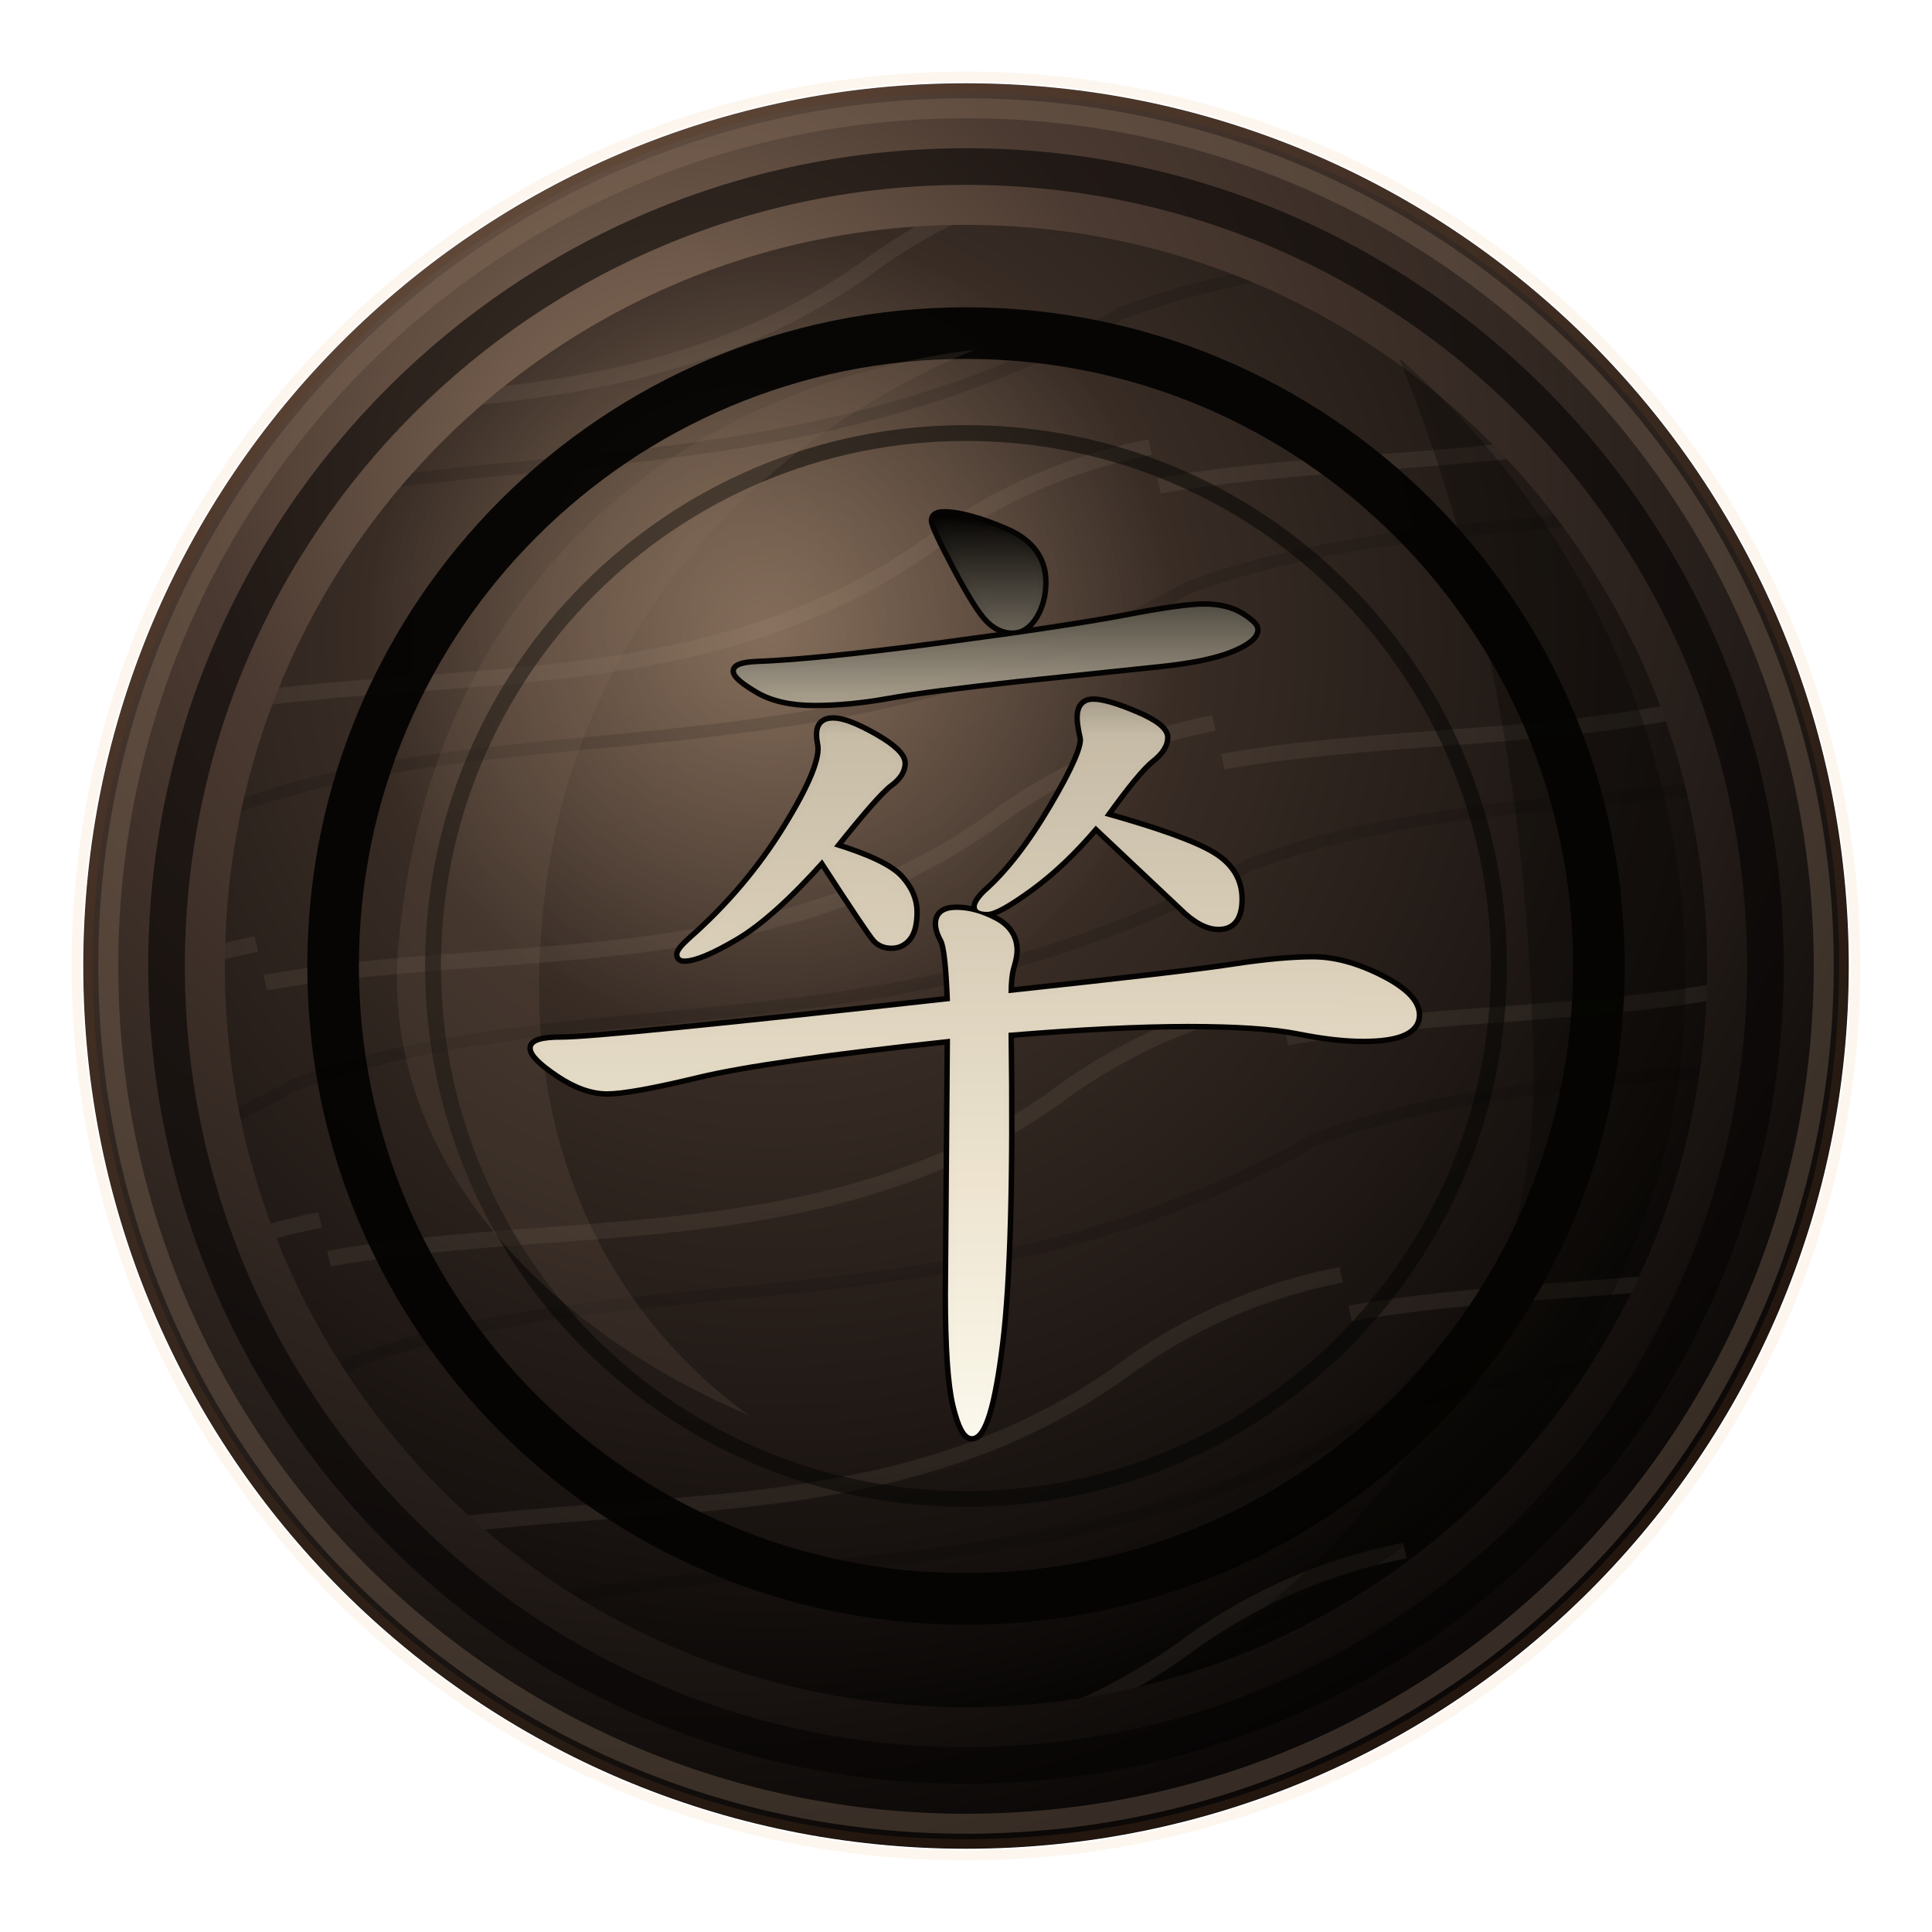
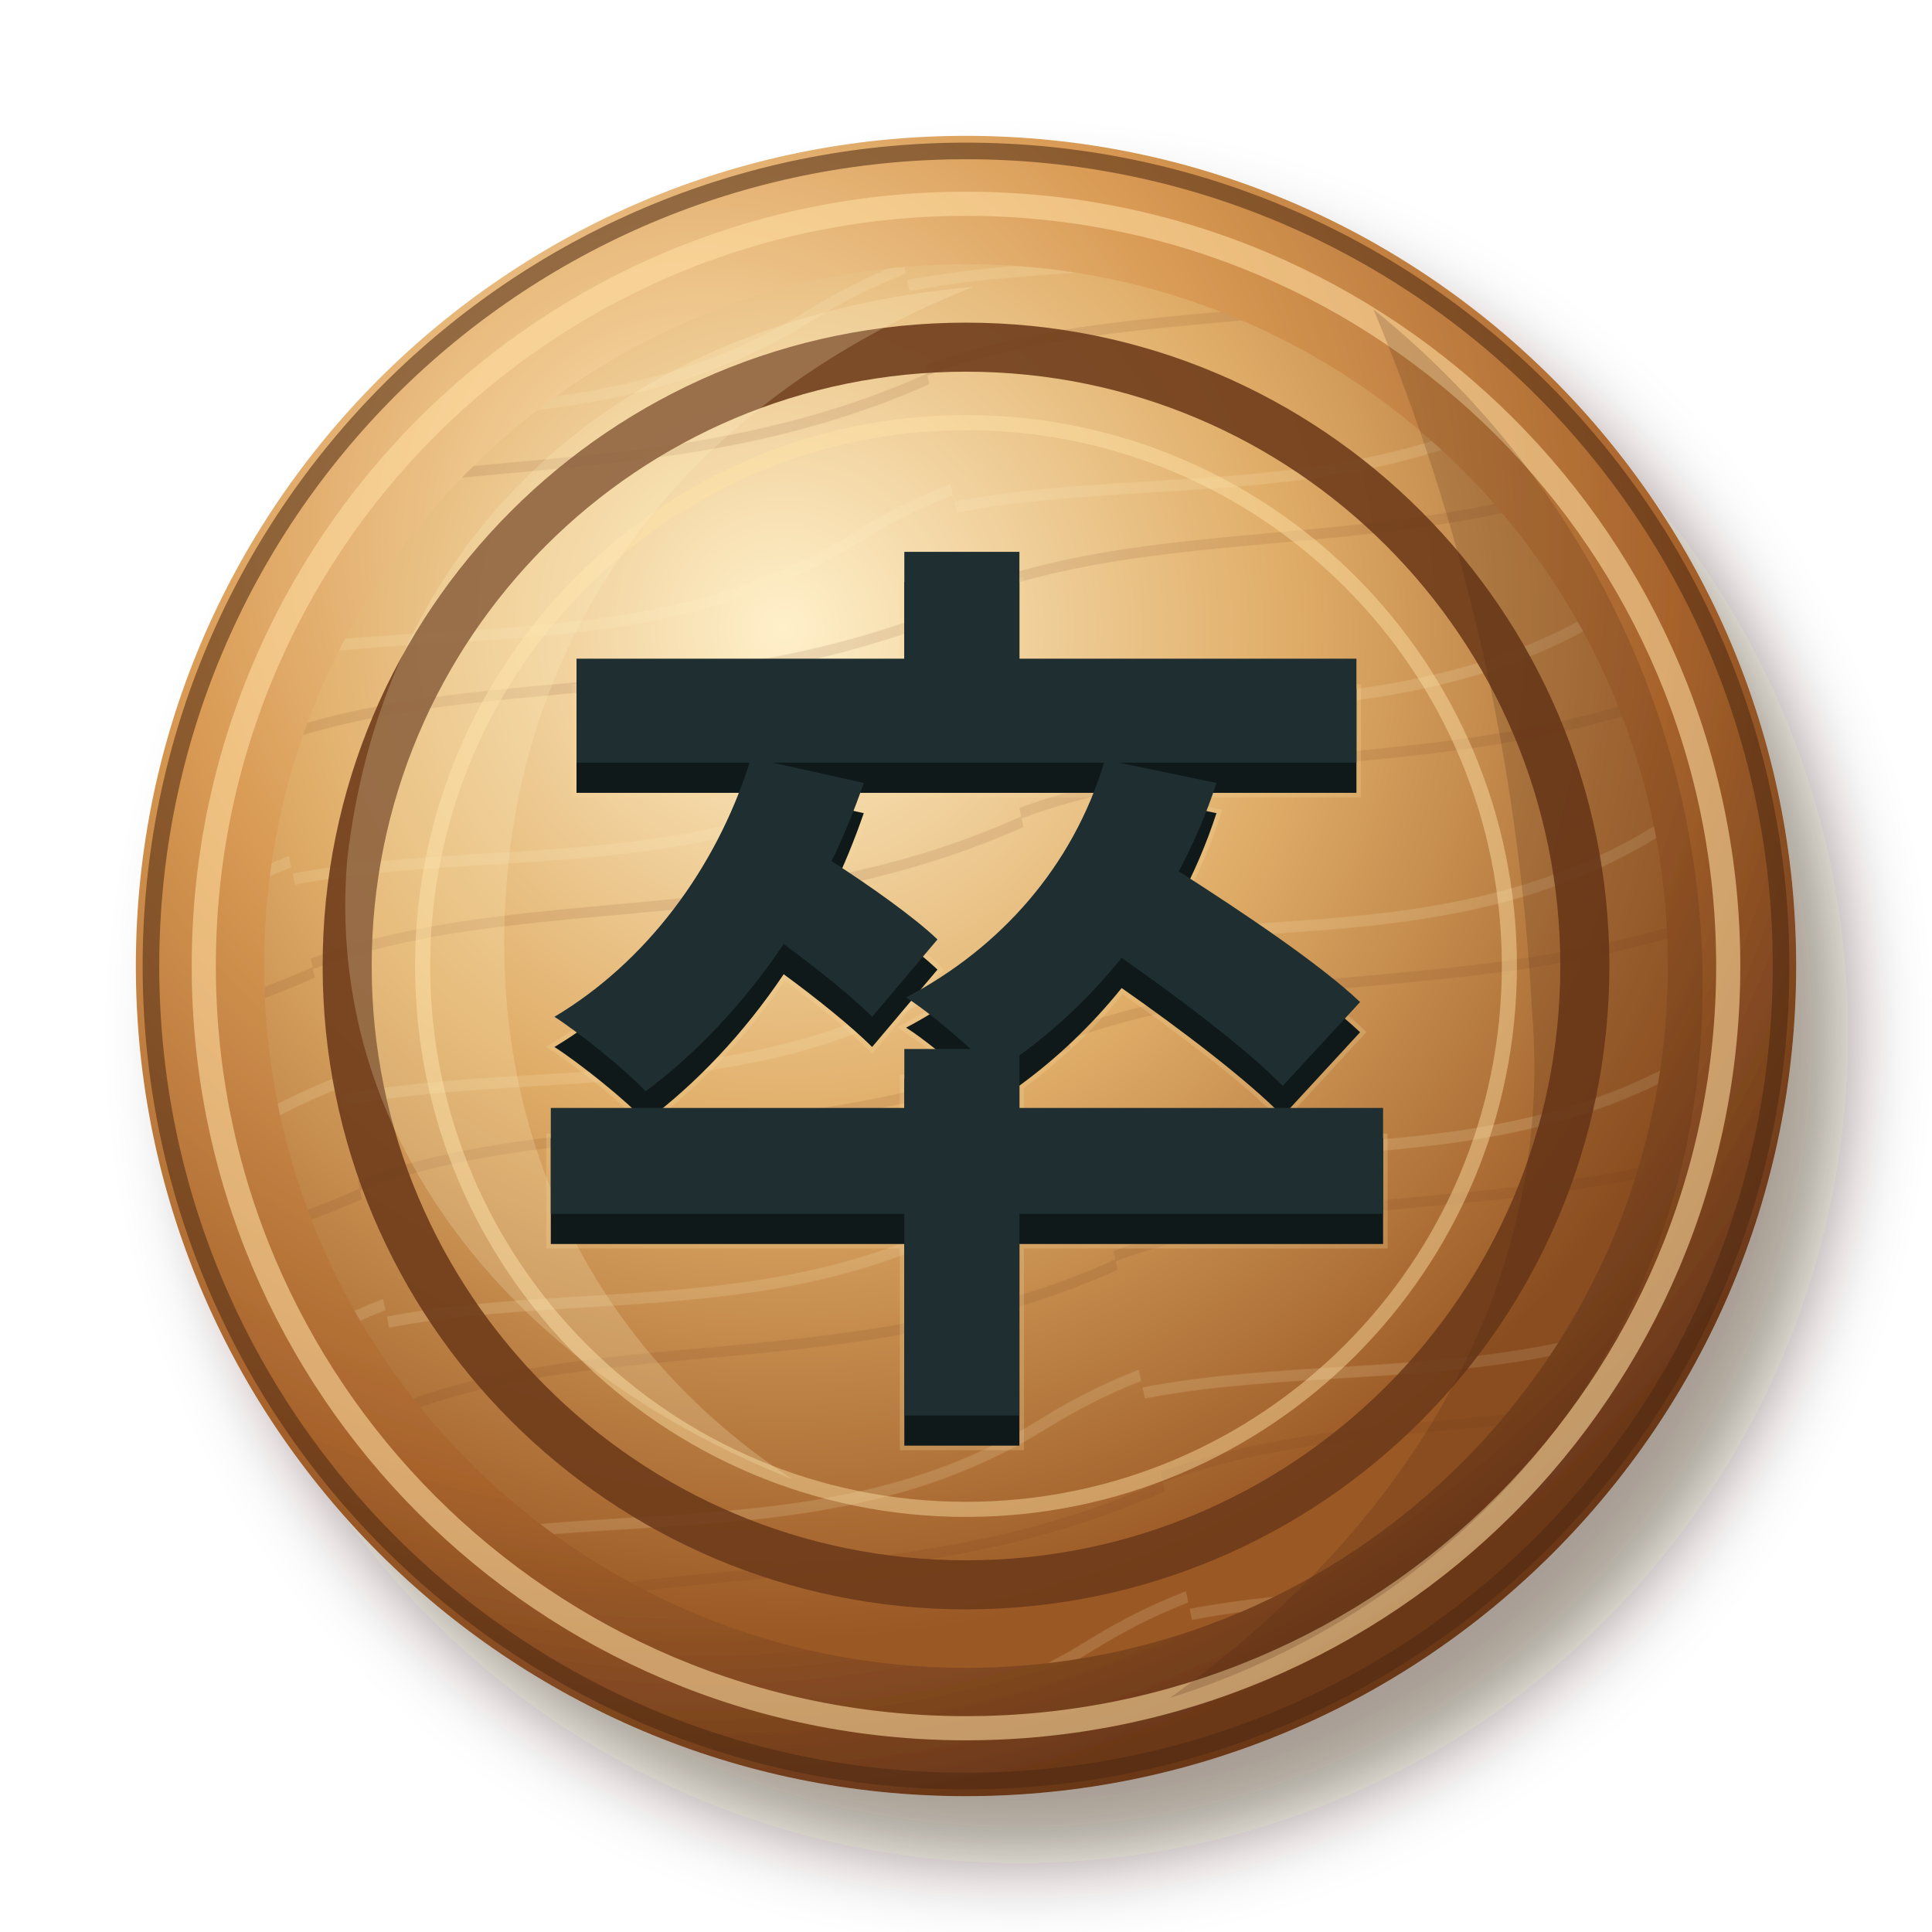
- <svg xmlns="http://www.w3.org/2000/svg" shape-rendering="geometricPrecision" viewBox="-6 -6 232 232" role="img" aria-labelledby="title desc">
+ <svg xmlns="http://www.w3.org/2000/svg" shape-rendering="geometricPrecision" text-rendering="geometricPrecision" viewBox="-18 -18 256 256" role="img" aria-labelledby="title desc">
  <defs>
-     <radialGradient id="black-zu-body" cx="34%" cy="22%" r="80%">
-       <stop offset="0" stop-color="#8b735f" />
-       <stop offset="0.34" stop-color="#4b3a31" />
-       <stop offset="0.74" stop-color="#261e1a" />
-       <stop offset="1" stop-color="#0b0807" />
+     <filter id="black-zu-shadow" x="-20%" y="-20%" width="145%" height="145%" color-interpolation-filters="sRGB">
+       <feDropShadow dx="7" dy="9" stdDeviation="5" flood-color="#2a1608" flood-opacity="0.42" />
+     </filter>
+     <radialGradient id="black-zu-body" cx="34%" cy="24%" r="78%">
+       <stop offset="0" stop-color="#ffe8b9" />
+       <stop offset="0.42" stop-color="#d99b55" />
+       <stop offset="0.76" stop-color="#a7632c" />
+       <stop offset="1" stop-color="#6b3819" />
    </radialGradient>
-     <radialGradient id="black-zu-face" cx="37%" cy="28%" r="76%">
-       <stop offset="0" stop-color="#8b735f" stop-opacity="0.7" />
-       <stop offset="0.36" stop-color="#382c25" />
-       <stop offset="0.84" stop-color="#15100e" />
-       <stop offset="1" stop-color="#050403" />
+     <radialGradient id="black-zu-face" cx="37%" cy="26%" r="72%">
+       <stop offset="0" stop-color="#fff0ca" />
+       <stop offset="0.5" stop-color="#e0ad68" />
+       <stop offset="1" stop-color="#9a5824" />
    </radialGradient>
-     <linearGradient id="black-zu-glyph-floor" x1="0" y1="0" x2="0" y2="1">
-       <stop offset="0" stop-color="#030201" />
-       <stop offset="0.24" stop-color="#c9bea8" />
-       <stop offset="0.72" stop-color="#f1e7d2" />
-       <stop offset="1" stop-color="#fffdf1" />
+     <linearGradient id="black-zu-rim-light" x1="0" y1="0" x2="0" y2="1">
+       <stop offset="0" stop-color="#ffe6ae" stop-opacity="0.92" />
+       <stop offset="0.55" stop-color="#c9853e" stop-opacity="0.35" />
+       <stop offset="1" stop-color="#5d2f14" stop-opacity="0.78" />
    </linearGradient>
-     <pattern id="black-zu-grain" width="118" height="34" patternUnits="userSpaceOnUse" patternTransform="rotate(-13)">
-       <path d="M -28 16 C 10 4, 50 31, 91 13 C 113 4, 137 8, 156 21" fill="none" stroke="#b8a78e" stroke-width="1.9" stroke-opacity="0.12" />
-       <path d="M -14 29 C 28 15, 68 43, 124 24" fill="none" stroke="#030201" stroke-width="1.5" stroke-opacity="0.16" />
+     <pattern id="black-zu-grain" width="96" height="30" patternUnits="userSpaceOnUse" patternTransform="rotate(-12)">
+       <path d="M -20 13 C 12 4, 46 25, 82 12 C 104 4, 124 7, 142 18" fill="none" stroke="#fff2c7" stroke-width="1.5" stroke-opacity="0.18" />
+       <path d="M -12 25 C 24 13, 59 35, 105 21" fill="none" stroke="#6c3718" stroke-width="1.4" stroke-opacity="0.13" />
    </pattern>
  </defs>
-   <circle cx="110" cy="110" r="106" fill="url(#black-zu-body)" />
-   <circle cx="110" cy="110" r="103" fill="none" stroke="#8b735f" stroke-width="2.4" stroke-opacity="0.34" />
-   <circle cx="110" cy="110" r="96" fill="none" stroke="#050302" stroke-width="4.4" stroke-opacity="0.58" />
-   <circle cx="110" cy="110" r="89" fill="url(#black-zu-face)" />
-   <circle cx="110" cy="110" r="89" fill="url(#black-zu-grain)" opacity="0.8" />
-   <circle cx="110" cy="110" r="76" fill="none" stroke="#050403" stroke-width="6.2" stroke-opacity="0.95" />
-   <circle cx="110" cy="110" r="64" fill="none" stroke="#050403" stroke-width="1.9" stroke-opacity="0.52" />
-   <path d="M 42 106 C 46 67, 72 41, 111 36 C 80 49, 61 75, 59 106 C 57 130, 66 151, 84 164 C 56 152, 39 130, 42 106 Z" fill="#8b735f" opacity="0.16" />
-   <path d="M 162 37 C 185 57, 199 88, 196 120 C 193 152, 171 181, 141 191 C 166 172, 180 147, 178 117 C 177 86, 171 59, 162 37 Z" fill="#030201" opacity="0.3" />
-   <g fill="none" stroke="#020100" stroke-width="11" stroke-linejoin="round" stroke-linecap="round" opacity="0.96">
-     <path d="M 593 -675 Q 593 -655 584 -640.5 Q 575 -626 562 -626 Q 549 -626 538 -637 Q 527 -648 505 -689.5 Q 483 -731 483 -737 Q 483 -743 493 -743 Q 515 -743 554 -726.5 Q 593 -710 593 -675 Z M 755 -650 Q 778 -650 792.5 -641 Q 807 -632 807 -627 Q 807 -617 782.5 -607 Q 758 -597 709 -592 L 566 -577 Q 475 -567 436 -560 Q 397 -553 362 -553 Q 327 -553 305 -566 Q 283 -579 283 -585 Q 283 -591 304 -592 Q 363 -594 491 -611 Q 619 -628 676.5 -639 Q 734 -650 755 -650 Z M 655 -439 Q 737 -416 764 -399.5 Q 791 -383 791 -355 Q 791 -327 770 -327 Q 753 -327 733 -347 L 646 -429 Q 614 -391 580.5 -366.5 Q 547 -342 536.5 -342 Q 526 -342 526 -347 Q 526 -352 535 -361 Q 569 -391 602.5 -448 Q 636 -505 633 -518 Q 630 -531 630 -538 Q 630 -554 643.5 -554 Q 657 -554 686.5 -541.5 Q 716 -529 716 -518 Q 716 -507 702 -496 Q 688 -485 655 -439 Z M 382 -408 Q 434 -392 448.5 -376 Q 463 -360 463 -342 Q 463 -324 456.5 -316 Q 450 -308 440 -308 Q 430 -308 424 -314.5 Q 418 -321 370 -395 Q 319 -338 282.5 -316.5 Q 246 -295 231 -295 Q 226 -295 226 -299 Q 226 -303 237 -313 Q 295 -364 334 -427.5 Q 373 -491 368 -512 Q 367 -517 367 -521 Q 367 -535 381 -535 Q 395 -535 423 -519 Q 451 -503 451 -492 Q 451 -481 438 -471.5 Q 425 -462 382 -408 Z M 558 -260 Q 735 -279 784 -286.5 Q 833 -294 865 -294 Q 897 -294 933.5 -275.5 Q 970 -257 970 -238 Q 970 -214 916 -214 Q 888 -214 850.5 -221.5 Q 813 -229 739.5 -229 Q 666 -229 558 -220 Q 561 -1 549.5 93 Q 538 187 521 187 Q 512 187 504.5 155.5 Q 497 124 497 44 L 499 -214 Q 313 -194 244.5 -177.5 Q 176 -161 153 -161 Q 130 -161 104 -178.5 Q 78 -196 78 -204.5 Q 78 -213 107 -213 Q 148 -213 499 -252 Q 497 -305 492 -314 Q 487 -323 487 -330 Q 487 -344 505.5 -344 Q 524 -344 544 -333.5 Q 564 -323 564 -303 Q 564 -297 561 -287 Q 558 -277 558 -260 Z" transform="translate(48.70 144.20) scale(0.119)" />
-   </g>
-   <g fill="none" stroke="#050403" stroke-width="5.8" stroke-linejoin="round" stroke-linecap="round" opacity="0.98">
-     <path d="M 593 -675 Q 593 -655 584 -640.5 Q 575 -626 562 -626 Q 549 -626 538 -637 Q 527 -648 505 -689.5 Q 483 -731 483 -737 Q 483 -743 493 -743 Q 515 -743 554 -726.5 Q 593 -710 593 -675 Z M 755 -650 Q 778 -650 792.5 -641 Q 807 -632 807 -627 Q 807 -617 782.5 -607 Q 758 -597 709 -592 L 566 -577 Q 475 -567 436 -560 Q 397 -553 362 -553 Q 327 -553 305 -566 Q 283 -579 283 -585 Q 283 -591 304 -592 Q 363 -594 491 -611 Q 619 -628 676.5 -639 Q 734 -650 755 -650 Z M 655 -439 Q 737 -416 764 -399.5 Q 791 -383 791 -355 Q 791 -327 770 -327 Q 753 -327 733 -347 L 646 -429 Q 614 -391 580.5 -366.5 Q 547 -342 536.5 -342 Q 526 -342 526 -347 Q 526 -352 535 -361 Q 569 -391 602.5 -448 Q 636 -505 633 -518 Q 630 -531 630 -538 Q 630 -554 643.5 -554 Q 657 -554 686.5 -541.5 Q 716 -529 716 -518 Q 716 -507 702 -496 Q 688 -485 655 -439 Z M 382 -408 Q 434 -392 448.5 -376 Q 463 -360 463 -342 Q 463 -324 456.5 -316 Q 450 -308 440 -308 Q 430 -308 424 -314.5 Q 418 -321 370 -395 Q 319 -338 282.5 -316.5 Q 246 -295 231 -295 Q 226 -295 226 -299 Q 226 -303 237 -313 Q 295 -364 334 -427.5 Q 373 -491 368 -512 Q 367 -517 367 -521 Q 367 -535 381 -535 Q 395 -535 423 -519 Q 451 -503 451 -492 Q 451 -481 438 -471.5 Q 425 -462 382 -408 Z M 558 -260 Q 735 -279 784 -286.5 Q 833 -294 865 -294 Q 897 -294 933.5 -275.5 Q 970 -257 970 -238 Q 970 -214 916 -214 Q 888 -214 850.5 -221.5 Q 813 -229 739.5 -229 Q 666 -229 558 -220 Q 561 -1 549.5 93 Q 538 187 521 187 Q 512 187 504.5 155.5 Q 497 124 497 44 L 499 -214 Q 313 -194 244.5 -177.5 Q 176 -161 153 -161 Q 130 -161 104 -178.5 Q 78 -196 78 -204.5 Q 78 -213 107 -213 Q 148 -213 499 -252 Q 497 -305 492 -314 Q 487 -323 487 -330 Q 487 -344 505.5 -344 Q 524 -344 544 -333.5 Q 564 -323 564 -303 Q 564 -297 561 -287 Q 558 -277 558 -260 Z" transform="translate(48.70 144.20) scale(0.119)" />
-   </g>
-   <g fill="url(#black-zu-glyph-floor)" opacity="0.98">
-     <path d="M 593 -675 Q 593 -655 584 -640.5 Q 575 -626 562 -626 Q 549 -626 538 -637 Q 527 -648 505 -689.5 Q 483 -731 483 -737 Q 483 -743 493 -743 Q 515 -743 554 -726.5 Q 593 -710 593 -675 Z M 755 -650 Q 778 -650 792.5 -641 Q 807 -632 807 -627 Q 807 -617 782.5 -607 Q 758 -597 709 -592 L 566 -577 Q 475 -567 436 -560 Q 397 -553 362 -553 Q 327 -553 305 -566 Q 283 -579 283 -585 Q 283 -591 304 -592 Q 363 -594 491 -611 Q 619 -628 676.5 -639 Q 734 -650 755 -650 Z M 655 -439 Q 737 -416 764 -399.5 Q 791 -383 791 -355 Q 791 -327 770 -327 Q 753 -327 733 -347 L 646 -429 Q 614 -391 580.5 -366.5 Q 547 -342 536.5 -342 Q 526 -342 526 -347 Q 526 -352 535 -361 Q 569 -391 602.5 -448 Q 636 -505 633 -518 Q 630 -531 630 -538 Q 630 -554 643.5 -554 Q 657 -554 686.5 -541.5 Q 716 -529 716 -518 Q 716 -507 702 -496 Q 688 -485 655 -439 Z M 382 -408 Q 434 -392 448.5 -376 Q 463 -360 463 -342 Q 463 -324 456.5 -316 Q 450 -308 440 -308 Q 430 -308 424 -314.5 Q 418 -321 370 -395 Q 319 -338 282.5 -316.5 Q 246 -295 231 -295 Q 226 -295 226 -299 Q 226 -303 237 -313 Q 295 -364 334 -427.5 Q 373 -491 368 -512 Q 367 -517 367 -521 Q 367 -535 381 -535 Q 395 -535 423 -519 Q 451 -503 451 -492 Q 451 -481 438 -471.5 Q 425 -462 382 -408 Z M 558 -260 Q 735 -279 784 -286.5 Q 833 -294 865 -294 Q 897 -294 933.5 -275.5 Q 970 -257 970 -238 Q 970 -214 916 -214 Q 888 -214 850.5 -221.5 Q 813 -229 739.5 -229 Q 666 -229 558 -220 Q 561 -1 549.5 93 Q 538 187 521 187 Q 512 187 504.5 155.5 Q 497 124 497 44 L 499 -214 Q 313 -194 244.5 -177.5 Q 176 -161 153 -161 Q 130 -161 104 -178.5 Q 78 -196 78 -204.5 Q 78 -213 107 -213 Q 148 -213 499 -252 Q 497 -305 492 -314 Q 487 -323 487 -330 Q 487 -344 505.5 -344 Q 524 -344 544 -333.5 Q 564 -323 564 -303 Q 564 -297 561 -287 Q 558 -277 558 -260 Z" transform="translate(48.70 144.20) scale(0.119)" />
-   </g>
-   <circle cx="110" cy="110" r="106.8" fill="none" stroke="#f0d2a4" stroke-width="1.2" stroke-opacity="0.18" />
-   <circle cx="110" cy="110" r="105.4" fill="none" stroke="#5f3b22" stroke-width="1.1" stroke-opacity="0.28" />
+   <circle cx="110" cy="110" r="110" fill="url(#black-zu-body)" filter="url(#black-zu-shadow)" />
+   <circle cx="110" cy="110" r="108" fill="none" stroke="#4d2811" stroke-width="2.2" stroke-opacity="0.55" />
+   <circle cx="110" cy="110" r="101" fill="none" stroke="#ffdda0" stroke-width="3.2" stroke-opacity="0.58" />
+   <circle cx="110" cy="110" r="93" fill="url(#black-zu-face)" />
+   <circle cx="110" cy="110" r="93" fill="url(#black-zu-grain)" opacity="0.9" />
+   <circle cx="110" cy="110" r="82" fill="none" stroke="#6d3a19" stroke-width="6.5" stroke-opacity="0.88" />
+   <circle cx="110" cy="110" r="72" fill="none" stroke="#ffe2a8" stroke-width="2" stroke-opacity="0.45" />
+   <path d="M 28 96 C 33 52, 65 24, 111 20 C 73 35, 51 65, 49 101 C 47 133, 61 161, 87 178 C 49 163, 25 132, 28 96 Z" fill="#fff1c5" opacity="0.22" />
+   <path d="M 164 23 C 195 48, 211 86, 207 124 C 203 163, 175 195, 137 207 C 169 184, 188 152, 185 116 C 183 78, 174 47, 164 23 Z" fill="#4a250f" opacity="0.2" />
+   <text x="110" y="120" text-anchor="middle" dominant-baseline="middle" font-family="STKaiti, KaiTi, DFKai-SB, BiauKai, Songti SC, serif" font-size="122" font-weight="900" fill="#0f191a" stroke="#f8d99b" stroke-width="1.2" stroke-opacity="0.24" paint-order="stroke fill">卒</text>
+   <text x="110" y="116" text-anchor="middle" dominant-baseline="middle" font-family="STKaiti, KaiTi, DFKai-SB, BiauKai, Songti SC, serif" font-size="122" font-weight="900" fill="#1f2f31">卒</text>
</svg>
